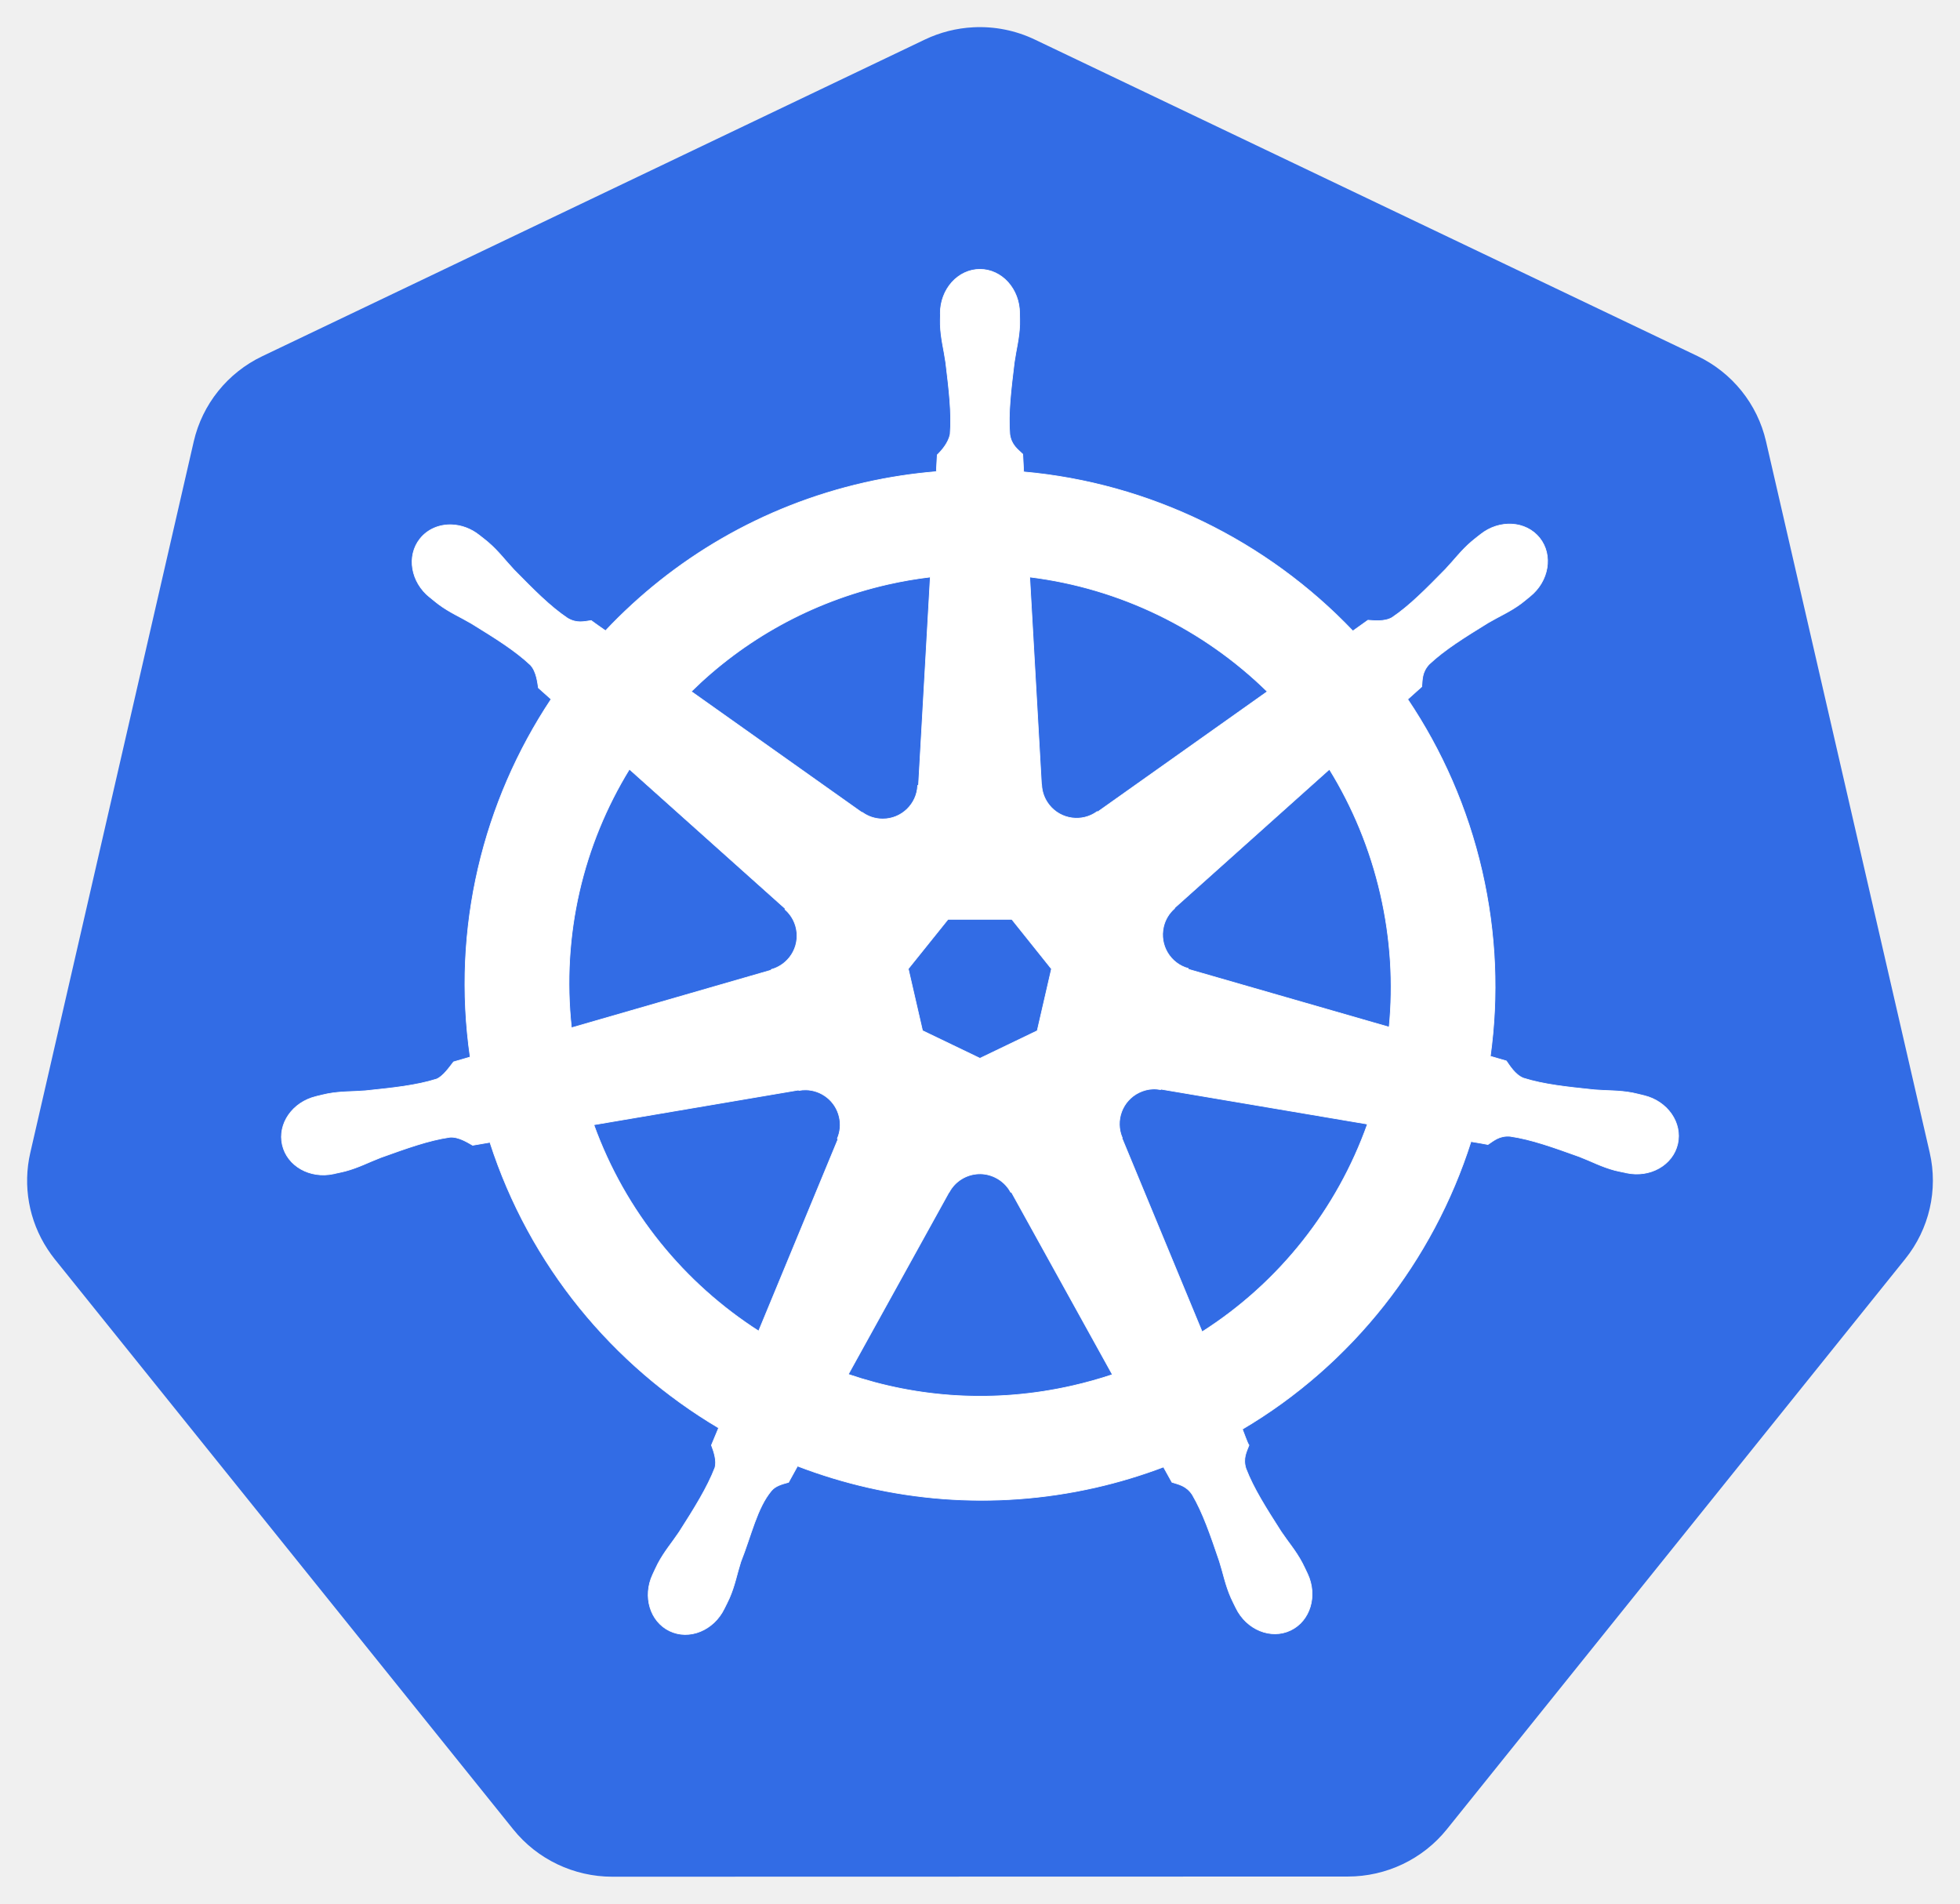
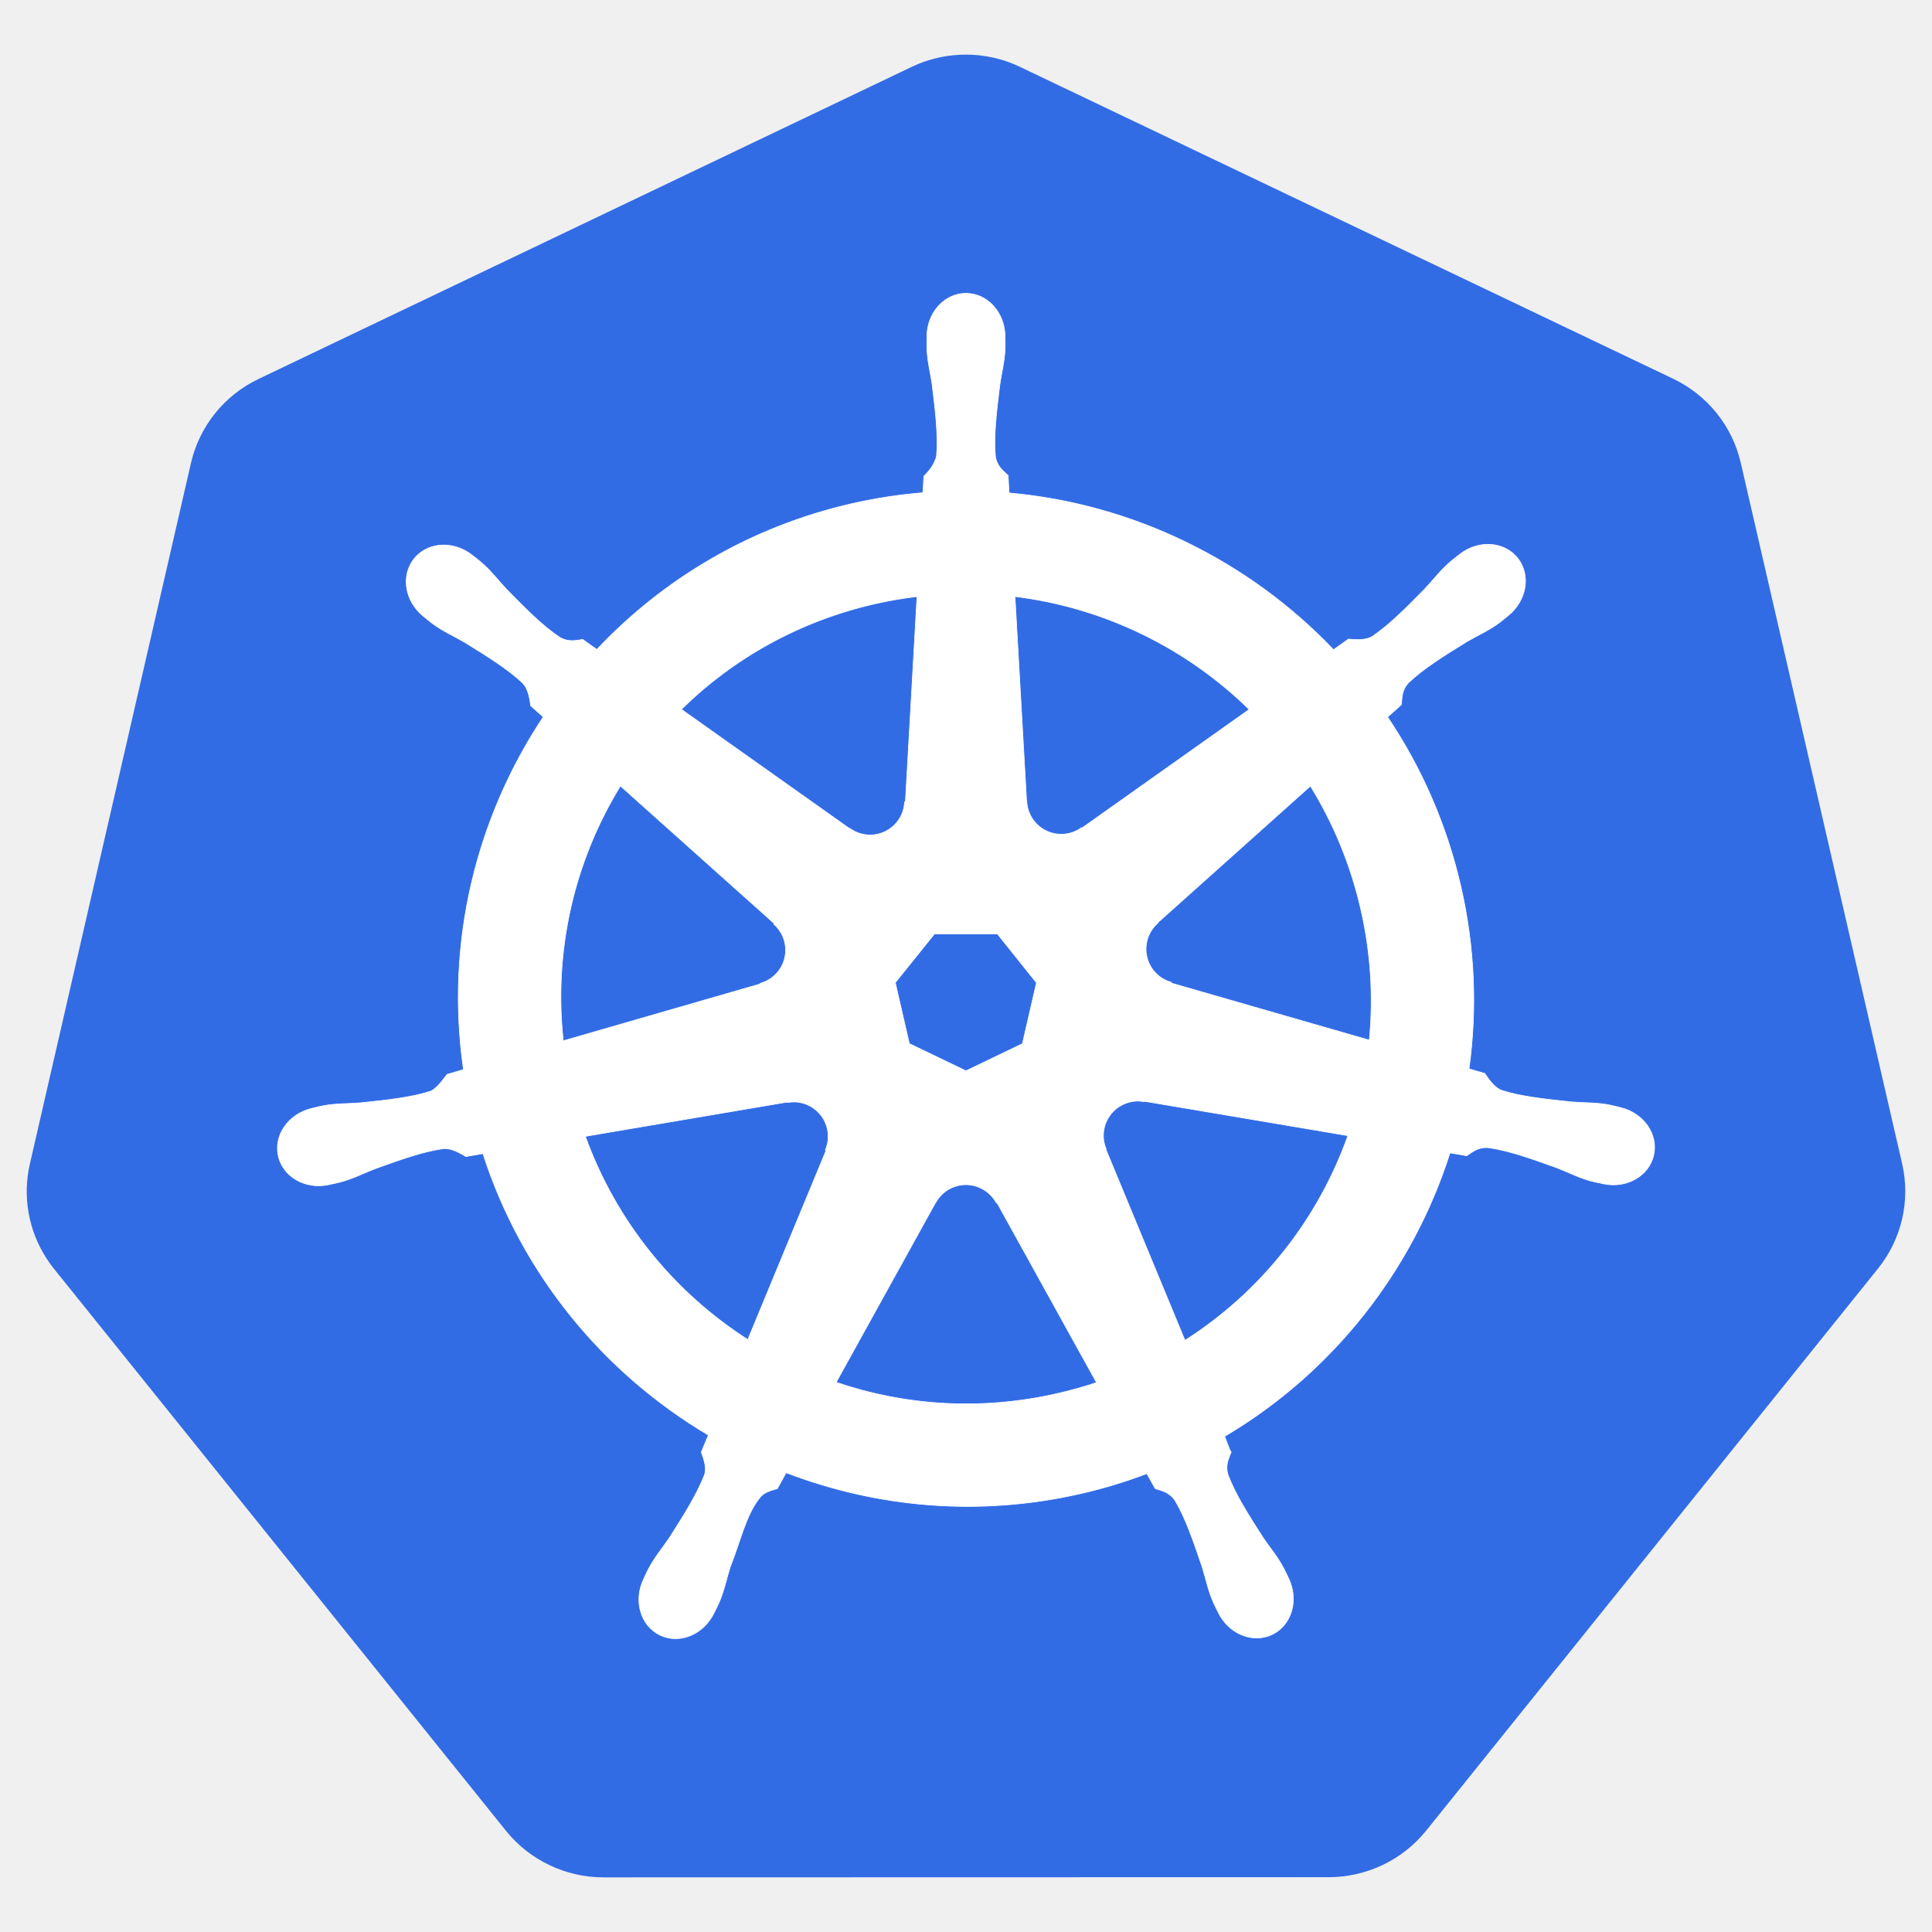
- <svg xmlns="http://www.w3.org/2000/svg" width="722.846" height="701.966" id="svg2" version="1.1">
+ <svg xmlns="http://www.w3.org/2000/svg" viewBox="0 -10.44 722.846 722.846" width="722.846" height="722.846" id="svg2" version="1.1">
  <defs id="defs4" />
  <g id="layer1" transform="translate(-6.326094,-174.7524)">
    <g id="g3052">
      <path style="fill:#326ce5;fill-opacity:1;stroke:#ffffff;stroke-width:0;stroke-miterlimit:4;stroke-opacity:1;stroke-dasharray:none" d="m 365.312,184.812 a 46.725,46.342 0 0 0 -17.906,4.531 l -244.344,116.75 a 46.725,46.342 0 0 0 -25.281,31.438 L 17.5,599.781 A 46.725,46.342 0 0 0 23.844,635.312 46.725,46.342 0 0 0 26.5,639 l 169.125,210.281 a 46.725,46.342 0 0 0 36.531,17.438 L 503.375,866.656 A 46.725,46.342 0 0 0 539.906,849.25 L 708.969,638.938 A 46.725,46.342 0 0 0 718,599.719 l -60.375,-262.25 a 46.725,46.342 0 0 0 -25.281,-31.438 l -244.375,-116.688 A 46.725,46.342 0 0 0 365.312,184.812 z" id="path3055" />
      <path id="path3059" d="m 367.734,274.06 c -8.077,8.2e-4 -14.626,7.276 -14.625,16.25 1e-5,0.138 0.028,0.269 0.031,0.406 -0.012,1.219 -0.071,2.688 -0.031,3.75 0.193,5.176 1.321,9.137 2,13.906 1.23,10.207 2.261,18.667 1.625,26.531 -0.619,2.965 -2.803,5.677 -4.75,7.562 l -0.344,6.188 c -8.777,0.727 -17.612,2.059 -26.438,4.062 -37.975,8.622 -70.67,28.183 -95.562,54.594 -1.615,-1.102 -4.441,-3.129 -5.281,-3.75 -2.611,0.353 -5.25,1.158 -8.688,-0.844 -6.545,-4.406 -12.506,-10.487 -19.719,-17.812 -3.305,-3.504 -5.698,-6.841 -9.625,-10.219 -0.892,-0.767 -2.253,-1.805 -3.25,-2.594 -3.07,-2.448 -6.691,-3.724 -10.188,-3.844 -4.496,-0.154 -8.824,1.604 -11.656,5.156 -5.035,6.315 -3.423,15.968 3.594,21.562 0.071,0.057 0.147,0.101 0.219,0.156 0.964,0.782 2.145,1.783 3.031,2.438 4.167,3.077 7.973,4.651 12.125,7.094 8.747,5.402 15.998,9.881 21.75,15.281 2.246,2.394 2.639,6.613 2.938,8.438 l 4.688,4.188 c -25.093,37.764 -36.707,84.409 -29.844,131.938 l -6.125,1.781 c -1.614,2.085 -3.895,5.365 -6.281,6.344 -7.525,2.37 -15.994,3.241 -26.219,4.312 -4.8,0.399 -8.942,0.161 -14.031,1.125 -1.12,0.212 -2.681,0.619 -3.906,0.906 -0.043,0.009 -0.082,0.022 -0.125,0.031 -0.067,0.015 -0.155,0.048 -0.219,0.062 -8.62,2.083 -14.158,10.006 -12.375,17.812 1.783,7.808 10.203,12.557 18.875,10.688 0.063,-0.014 0.153,-0.017 0.219,-0.031 0.098,-0.022 0.184,-0.07 0.281,-0.094 1.209,-0.265 2.724,-0.561 3.781,-0.844 5.003,-1.34 8.627,-3.308 13.125,-5.031 9.677,-3.471 17.692,-6.37 25.5,-7.5 3.261,-0.255 6.697,2.012 8.406,2.969 l 6.375,-1.094 c 14.67,45.483 45.414,82.245 84.344,105.312 l -2.656,6.375 c 0.957,2.475 2.013,5.825 1.3,8.269 -2.839,7.361 -7.701,15.131 -13.238,23.793 -2.681,4.002 -5.425,7.108 -7.844,11.688 -0.579,1.096 -1.316,2.779 -1.875,3.938 -3.759,8.042 -1.002,17.305 6.219,20.781 7.266,3.498 16.284,-0.191 20.188,-8.25 0.006,-0.011 0.026,-0.02 0.031,-0.031 0.004,-0.009 -0.004,-0.022 0,-0.031 0.556,-1.143 1.344,-2.644 1.812,-3.719 2.072,-4.747 2.762,-8.815 4.219,-13.406 3.87,-9.72 5.996,-19.919 11.323,-26.274 1.459,-1.74 3.837,-2.409 6.302,-3.07 l 3.312,-6 c 33.938,13.027 71.927,16.522 109.875,7.906 8.657,-1.966 17.014,-4.509 25.094,-7.562 0.931,1.651 2.661,4.826 3.125,5.625 2.506,0.815 5.24,1.236 7.469,4.531 3.985,6.809 6.711,14.864 10.031,24.594 1.457,4.591 2.178,8.659 4.25,13.406 0.472,1.082 1.256,2.605 1.812,3.75 3.895,8.085 12.942,11.787 20.219,8.281 7.22,-3.478 9.98,-12.74 6.219,-20.781 -0.559,-1.158 -1.327,-2.842 -1.906,-3.938 -2.419,-4.58 -5.163,-7.654 -7.844,-11.656 -5.537,-8.662 -10.13,-15.858 -12.969,-23.219 -1.187,-3.797 0.2,-6.158 1.125,-8.625 -0.554,-0.635 -1.739,-4.22 -2.438,-5.906 40.457,-23.888 70.299,-62.021 84.312,-106.062 1.892,0.297 5.182,0.879 6.25,1.094 2.2,-1.451 4.222,-3.344 8.188,-3.031 7.808,1.129 15.823,4.03 25.5,7.5 4.498,1.723 8.122,3.723 13.125,5.062 1.057,0.283 2.572,0.547 3.781,0.812 0.097,0.024 0.183,0.071 0.281,0.094 0.065,0.015 0.156,0.017 0.219,0.031 8.672,1.867 17.094,-2.879 18.875,-10.688 1.781,-7.807 -3.754,-15.732 -12.375,-17.812 -1.254,-0.285 -3.032,-0.769 -4.25,-1 -5.089,-0.964 -9.231,-0.726 -14.031,-1.125 -10.225,-1.071 -18.694,-1.943 -26.219,-4.312 -3.068,-1.19 -5.251,-4.841 -6.313,-6.344 l -5.906,-1.719 c 3.062,-22.154 2.237,-45.211 -3.062,-68.281 -5.348,-23.285 -14.8,-44.581 -27.406,-63.344 1.515,-1.377 4.376,-3.911 5.188,-4.656 0.237,-2.624 0.033,-5.376 2.75,-8.281 5.751,-5.401 13.003,-9.879 21.75,-15.281 4.152,-2.443 7.99,-4.017 12.156,-7.094 0.942,-0.696 2.229,-1.798 3.219,-2.594 7.015,-5.596 8.631,-15.248 3.594,-21.562 -5.037,-6.314 -14.797,-6.909 -21.812,-1.312 -0.999,0.791 -2.354,1.823 -3.25,2.594 -3.926,3.378 -6.351,6.714 -9.656,10.219 -7.212,7.326 -13.174,13.438 -19.719,17.844 -2.836,1.651 -6.99,1.08 -8.875,0.969 l -5.562,3.969 c -31.719,-33.261 -74.905,-54.525 -121.406,-58.656 -0.13,-1.949 -0.3,-5.471 -0.344,-6.531 -1.904,-1.822 -4.203,-3.377 -4.781,-7.312 -0.636,-7.864 0.426,-16.325 1.656,-26.531 0.679,-4.769 1.807,-8.73 2,-13.906 0.044,-1.177 -0.026,-2.884 -0.031,-4.156 -9.6e-4,-8.974 -6.548,-16.251 -14.625,-16.25 z m -18.312,113.438 -4.344,76.719 -0.312,0.156 c -0.291,6.863 -5.94,12.344 -12.875,12.344 -2.841,0 -5.463,-0.912 -7.594,-2.469 l -0.125,0.062 -62.906,-44.594 c 19.334,-19.011 44.063,-33.06 72.562,-39.531 5.206,-1.182 10.41,-2.059 15.594,-2.688 z m 36.656,0 c 33.273,4.092 64.045,19.159 87.625,42.25 l -62.5,44.312 -0.219,-0.094 c -5.547,4.052 -13.363,3.046 -17.688,-2.375 -1.771,-2.221 -2.701,-4.832 -2.812,-7.469 l -0.062,-0.031 z m -147.625,70.875 57.438,51.375 -0.062,0.312 c 5.184,4.507 5.949,12.328 1.625,17.75 -1.771,2.221 -4.142,3.711 -6.688,4.406 l -0.062,0.25 -73.625,21.25 c -3.747,-34.265 4.329,-67.574 21.375,-95.344 z m 258.156,0.031 c 8.534,13.833 14.997,29.282 18.844,46.031 3.801,16.548 4.755,33.067 3.188,49.031 l -74,-21.312 -0.062,-0.312 c -6.627,-1.811 -10.699,-8.552 -9.156,-15.312 0.632,-2.77 2.102,-5.113 4.094,-6.844 l -0.031,-0.156 57.125,-51.125 z m -140.656,55.312 23.531,0 14.625,18.281 -5.25,22.812 -21.125,10.156 -21.188,-10.188 -5.25,-22.812 z m 75.438,62.562 c 1,-0.051 1.996,0.04 2.969,0.219 l 0.125,-0.156 76.156,12.875 c -11.146,31.313 -32.473,58.44 -60.969,76.594 l -29.562,-71.406 0.094,-0.125 c -2.716,-6.31 0.002,-13.71 6.25,-16.719 1.6,-0.77 3.271,-1.197 4.938,-1.281 z m -127.906,0.312 c 5.812,0.082 11.025,4.115 12.375,10.031 0.632,2.77 0.325,5.514 -0.719,7.938 l 0.219,0.281 -29.25,70.688 c -27.347,-17.549 -49.129,-43.824 -60.781,-76.062 l 75.5,-12.812 0.125,0.156 c 0.845,-0.155 1.701,-0.23 2.531,-0.219 z m 63.781,30.969 c 2.024,-0.074 4.079,0.341 6.031,1.281 2.56,1.233 4.537,3.173 5.781,5.5 l 0.281,0 37.219,67.25 c -4.83,1.619 -9.796,3.003 -14.875,4.156 -28.465,6.463 -56.839,4.505 -82.531,-4.25 l 37.125,-67.125 0.062,0 c 2.228,-4.164 6.452,-6.649 10.906,-6.812 z" style="font-size:medium;font-style:normal;font-variant:normal;font-weight:normal;font-stretch:normal;text-indent:0;text-align:start;text-decoration:none;line-height:normal;letter-spacing:normal;word-spacing:normal;text-transform:none;direction:ltr;block-progression:tb;writing-mode:lr-tb;text-anchor:start;baseline-shift:baseline;color:#000000;fill:#ffffff;fill-opacity:1;stroke:#ffffff;stroke-width:0.25;stroke-miterlimit:4;stroke-opacity:1;stroke-dasharray:none;marker:none;visibility:visible;display:inline;overflow:visible;enable-background:accumulate;font-family:Sans;-inkscape-font-specification:Sans" />
    </g>
  </g>
</svg>
